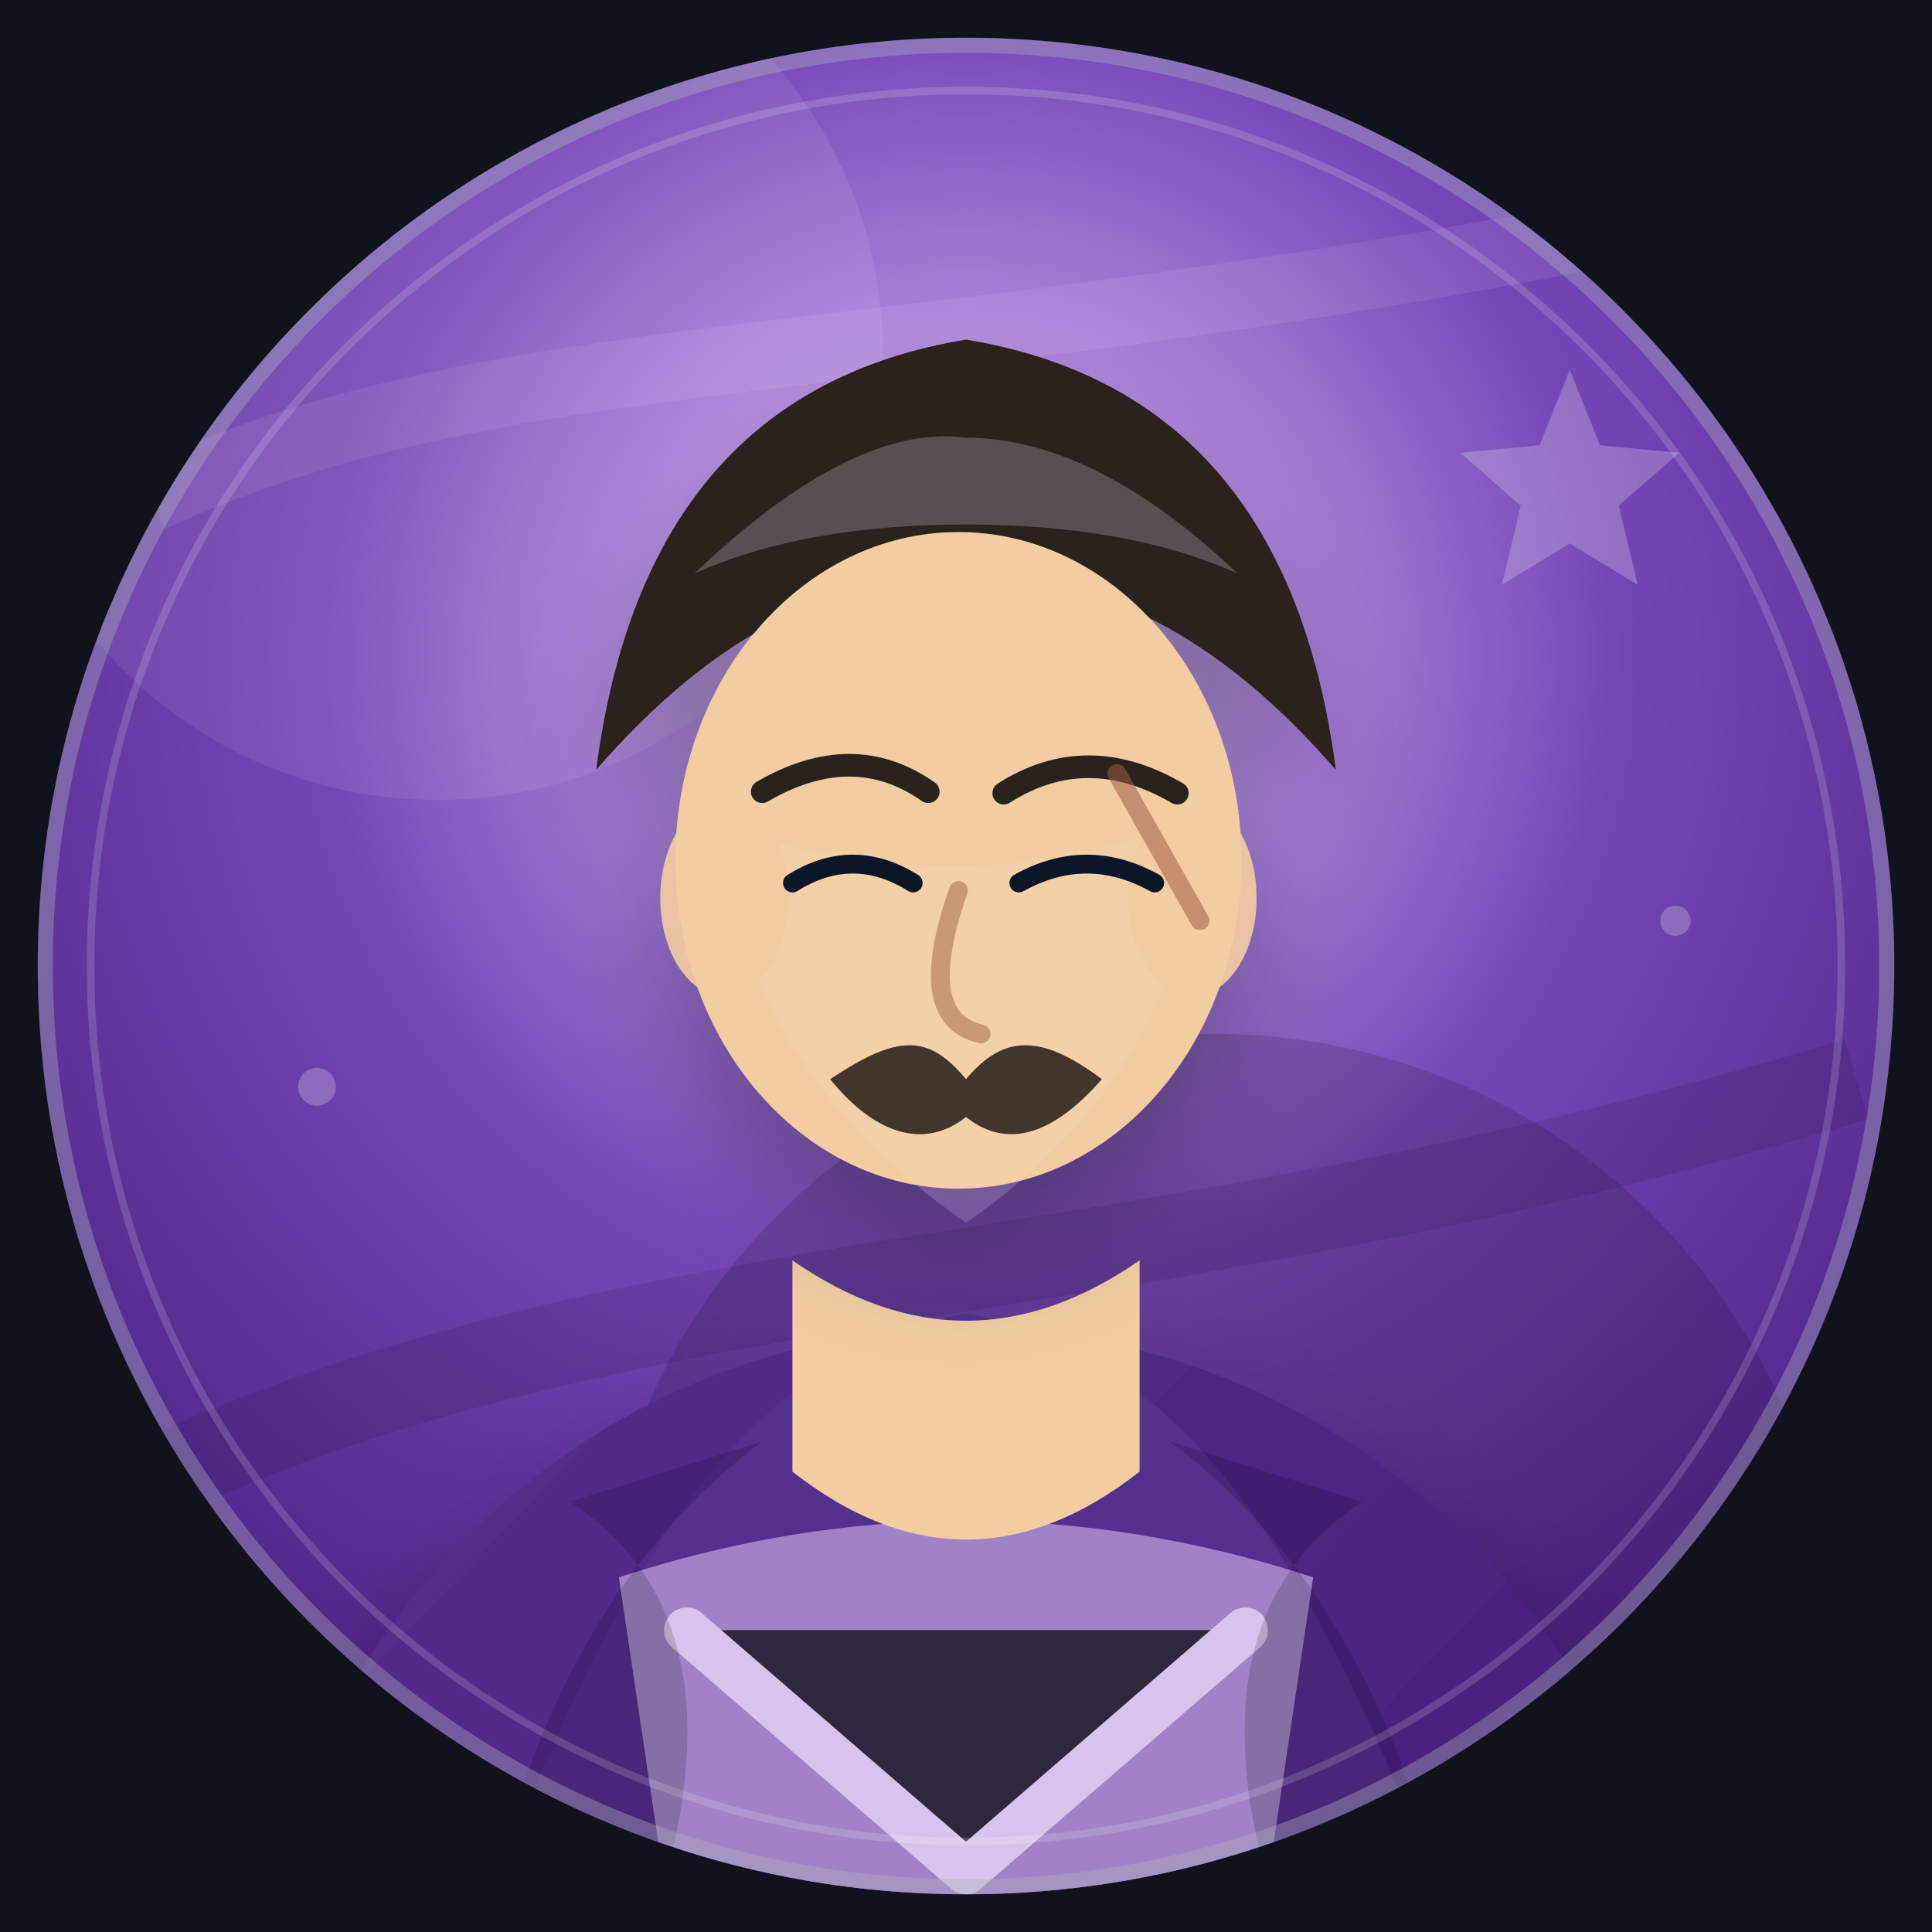
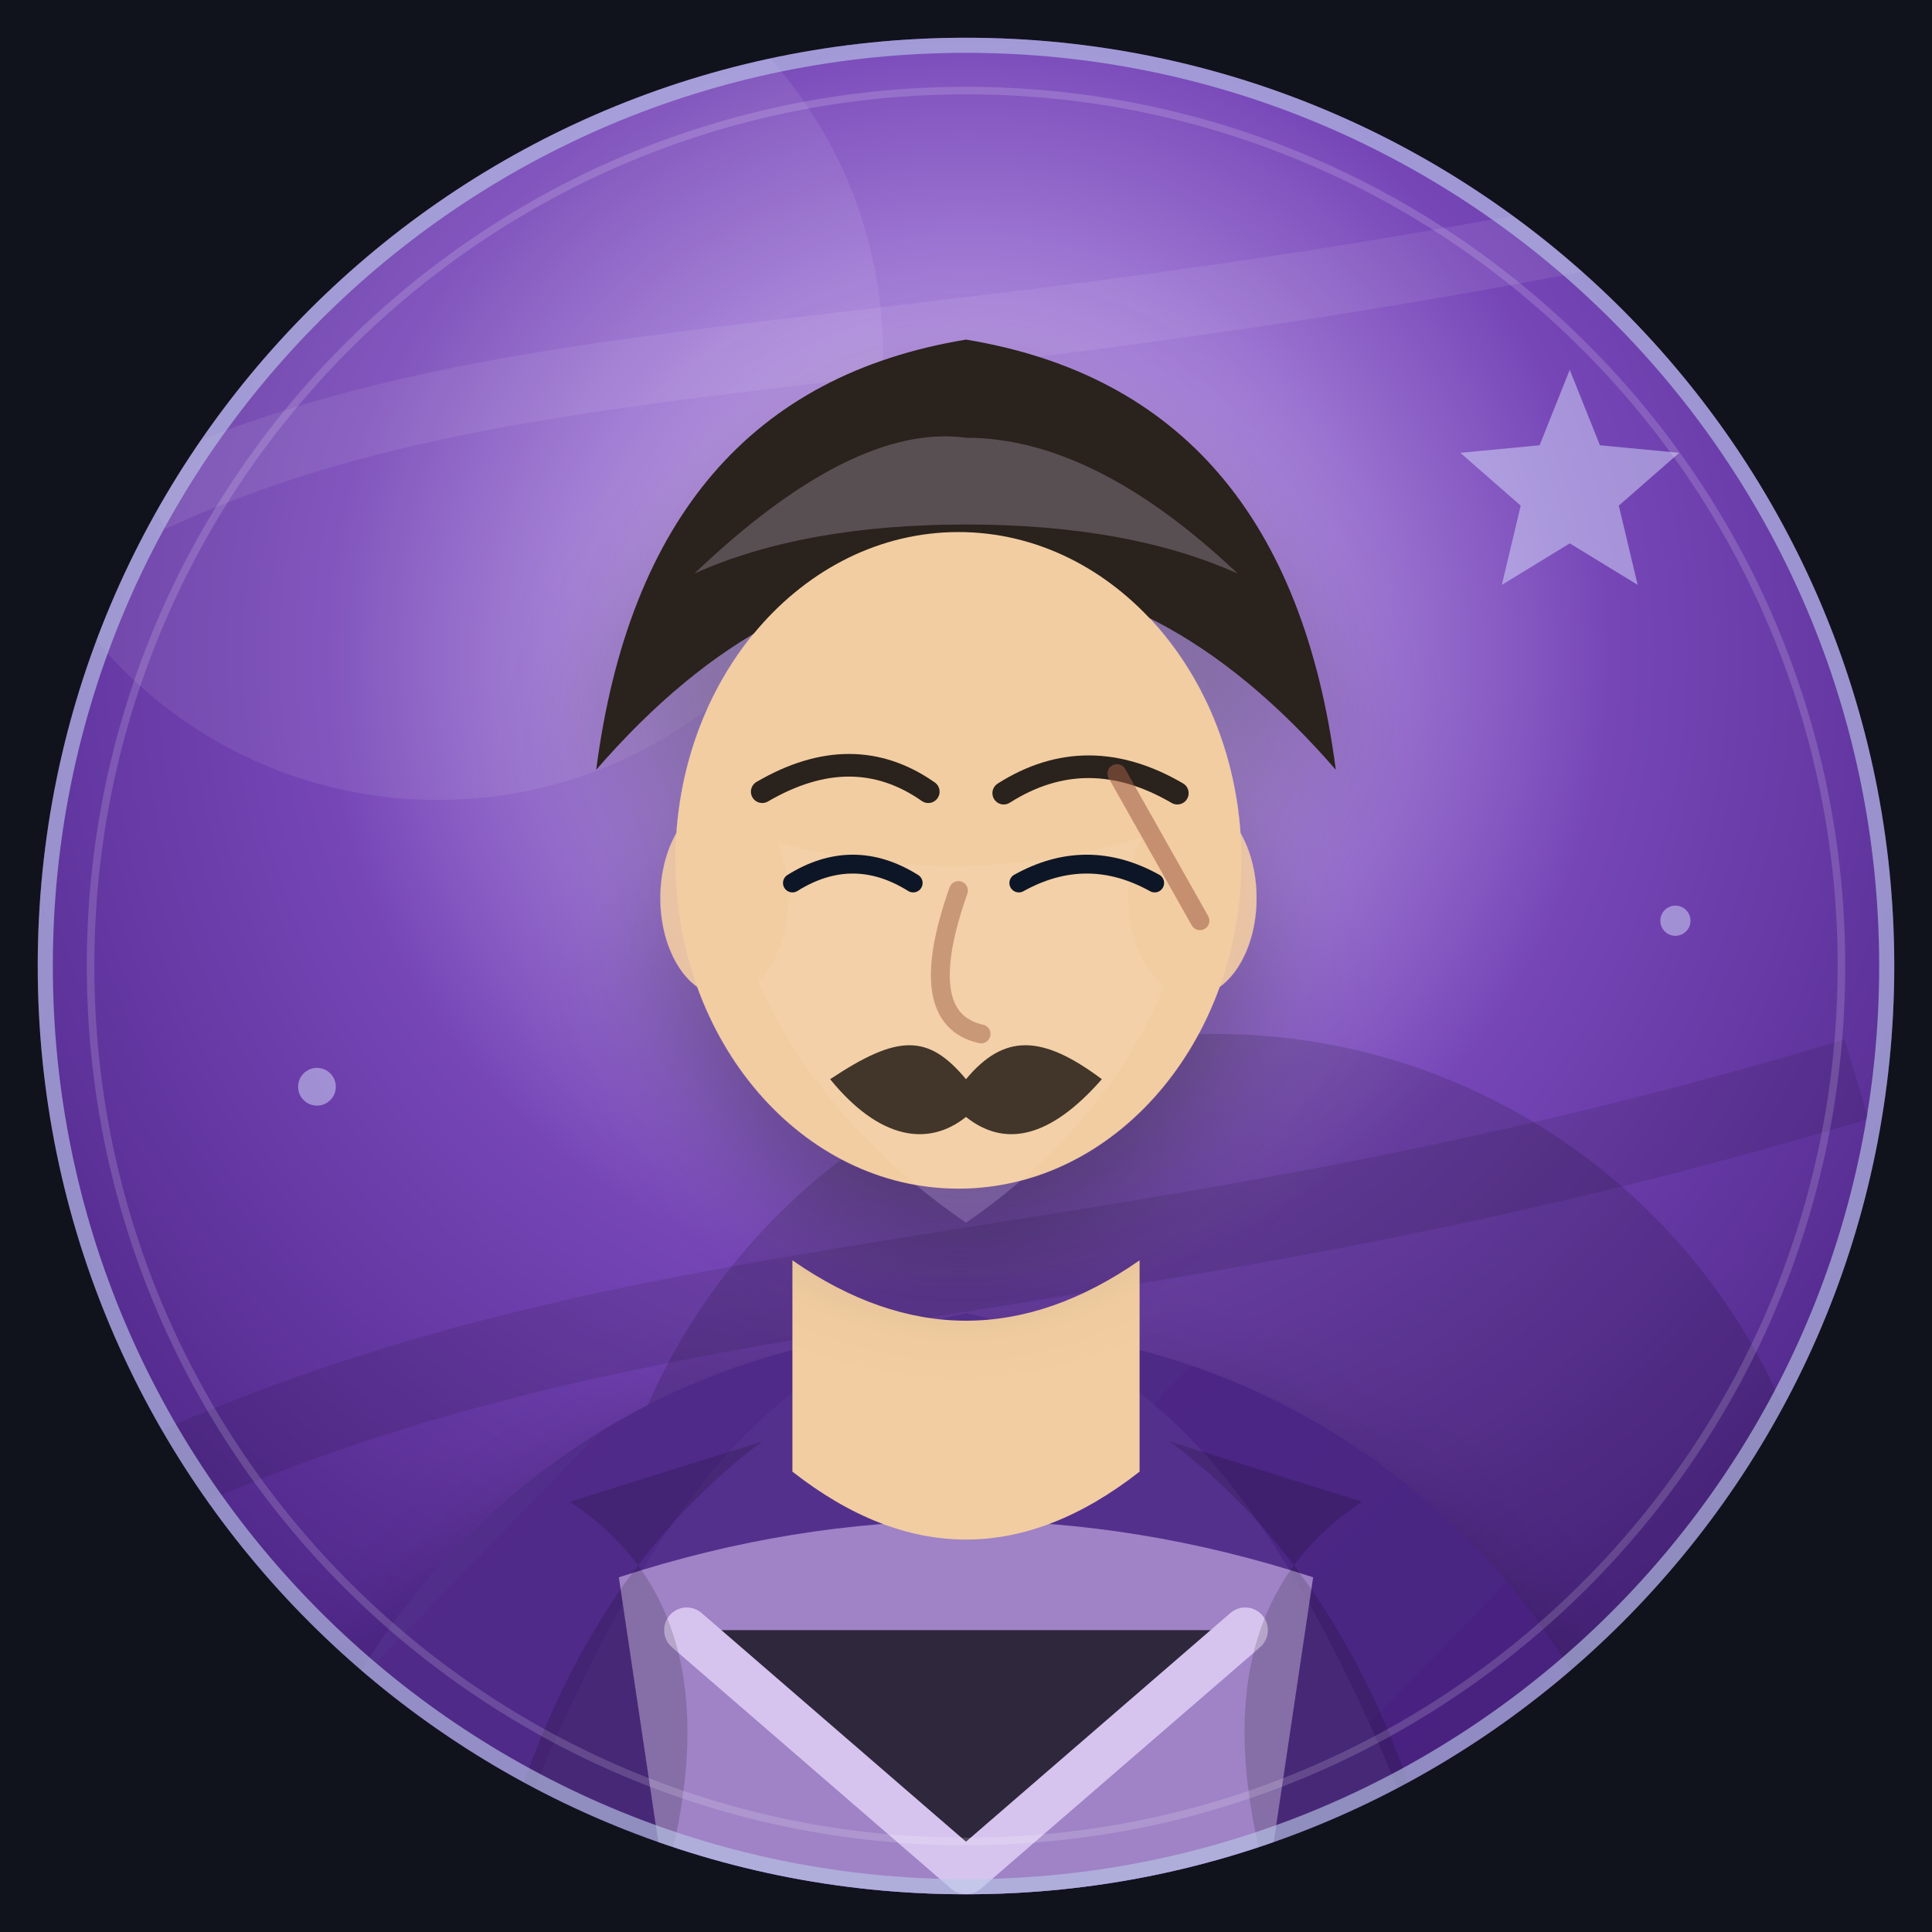
<svg xmlns="http://www.w3.org/2000/svg" viewBox="0 0 512 512" role="img" aria-label="石苞 portrait">
  <defs>
    <radialGradient id="bg" cx="50%" cy="34%" r="72%">
      <stop offset="0%" stop-color="#dec5ff" />
      <stop offset="46%" stop-color="#7646b7" />
      <stop offset="100%" stop-color="#3f1a76" />
    </radialGradient>
    <linearGradient id="robe" x1="0%" y1="0%" x2="100%" y2="100%">
      <stop offset="0%" stop-color="#54308d" />
      <stop offset="100%" stop-color="#3f1a76" />
    </linearGradient>
    <filter id="softShadow" x="-20%" y="-20%" width="140%" height="150%">
      <feDropShadow dx="0" dy="16" stdDeviation="16" flood-color="#000" flood-opacity="0.32" />
    </filter>
    <clipPath id="round">
      <circle cx="256" cy="256" r="246" />
    </clipPath>
  </defs>
  <rect width="512" height="512" fill="#10131b" />
  <g clip-path="url(#round)">
    <rect width="512" height="512" fill="url(#bg)" />
    <circle cx="116" cy="94" r="118" fill="#fff" opacity="0.08" />
    <circle cx="322" cy="438" r="164" fill="#000" opacity="0.14" />
    <path d="M40 132 C140 86 244 102 472 52" stroke="#fff" stroke-width="18" opacity="0.08" fill="none" />
    <path d="M28 398 C168 330 286 348 492 286" stroke="#000" stroke-width="22" opacity="0.1" fill="none" />
-     <g opacity="0.28">
-       <path d="M416 98 l8 20 21 2 -16 14 5 21 -18 -11 -18 11 5 -21 -16 -14 21 -2Z" fill="#dfe3e8" />
-       <circle cx="84" cy="288" r="5" fill="#dfe3e8" />
-       <circle cx="444" cy="244" r="4" fill="#dfe3e8" />
+     <g opacity="0.48">
+       <path d="M416 98 l8 20 21 2 -16 14 5 21 -18 -11 -18 11 5 -21 -16 -14 21 -2Z" fill="#dce7ff" />
+       <circle cx="84" cy="288" r="5" fill="#dce7ff" />
+       <circle cx="444" cy="244" r="4" fill="#dce7ff" />
    </g>
    <ellipse cx="256" cy="548" rx="190" ry="196" fill="url(#robe)" filter="url(#softShadow)" />
    <path d="M126 514 C164 410 198 360 256 348 C314 360 348 410 386 514Z" fill="#54308d" />
    <path d="M164 418 Q256 388 348 418 L334 512 H178Z" fill="#bda3dd" opacity="0.72" />
    <path d="M182 432 L256 496 L330 432" stroke="#efe0ff" stroke-width="12" stroke-linecap="round" stroke-linejoin="round" opacity="0.7" />
    <path d="M151 398 Q200 430 172 512 H128 Q146 424 202 382Z" fill="#000" opacity="0.16" />
    <path d="M361 398 Q312 430 340 512 H384 Q366 424 310 382Z" fill="#000" opacity="0.16" />
    <path d="M210 334 Q256 366 302 334 V390 Q256 426 210 390Z" fill="#f2cda1" />
    <g filter="url(#softShadow)">
      <path d="M158 204 Q171 104 256 90 Q341 104 354 204 Q308 151 256 153 Q204 151 158 204Z" fill="#2a211b" />
      <path d="M184 152 Q226 112 256 116 Q290 116 328 152 Q299 139 256 139 Q213 139 184 152Z" fill="#efe0ff" opacity="0.24" />
      <ellipse cx="254" cy="228" rx="75" ry="87" fill="#f2cda1" />
      <path d="M189 218 Q256 242 319 216 Q314 284 256 324 Q198 284 189 218Z" fill="#fff" opacity="0.06" />
      <ellipse cx="192" cy="238" rx="17" ry="26" fill="#f2cda1" opacity="0.88" />
      <ellipse cx="316" cy="238" rx="17" ry="26" fill="#f2cda1" opacity="0.88" />
      <path d="M202 209.806 Q226 195.806 246 209.806" stroke="#2a211b" stroke-width="6" stroke-linecap="round" fill="none" />
      <path d="M266 210.194 Q288 196.194 312 210.194" stroke="#2a211b" stroke-width="6" stroke-linecap="round" fill="none" />
      <path d="M210 234 Q226 224 242 234" stroke="#111827" stroke-width="5" stroke-linecap="round" fill="none" />
      <path d="M270 234 Q288 224 306 234" stroke="#111827" stroke-width="5" stroke-linecap="round" fill="none" />
      <path d="M254 236 Q242 270 260 274" stroke="#a56b50" stroke-width="5" stroke-linecap="round" fill="none" opacity="0.55" />
      <path d="M296 205 L318 244" stroke="#9f5d46" stroke-width="5" stroke-linecap="round" opacity="0.55" />
      <path d="M220 286 C238 274 246 274 256 286 C266 274 276 274 292 286 C278 302 266 304 256 296 C246 304 233 302 220 286Z" fill="#2a211b" opacity="0.88" />
    </g>
-     <circle cx="256" cy="256" r="246" fill="none" stroke="#aab2bd" stroke-width="8" opacity="0.38" />
+     <circle cx="256" cy="256" r="246" fill="none" stroke="#b9c7e7" stroke-width="8" opacity="0.64" />
    <circle cx="256" cy="256" r="232" fill="none" stroke="#fff" stroke-width="2" opacity="0.16" />
  </g>
</svg>
